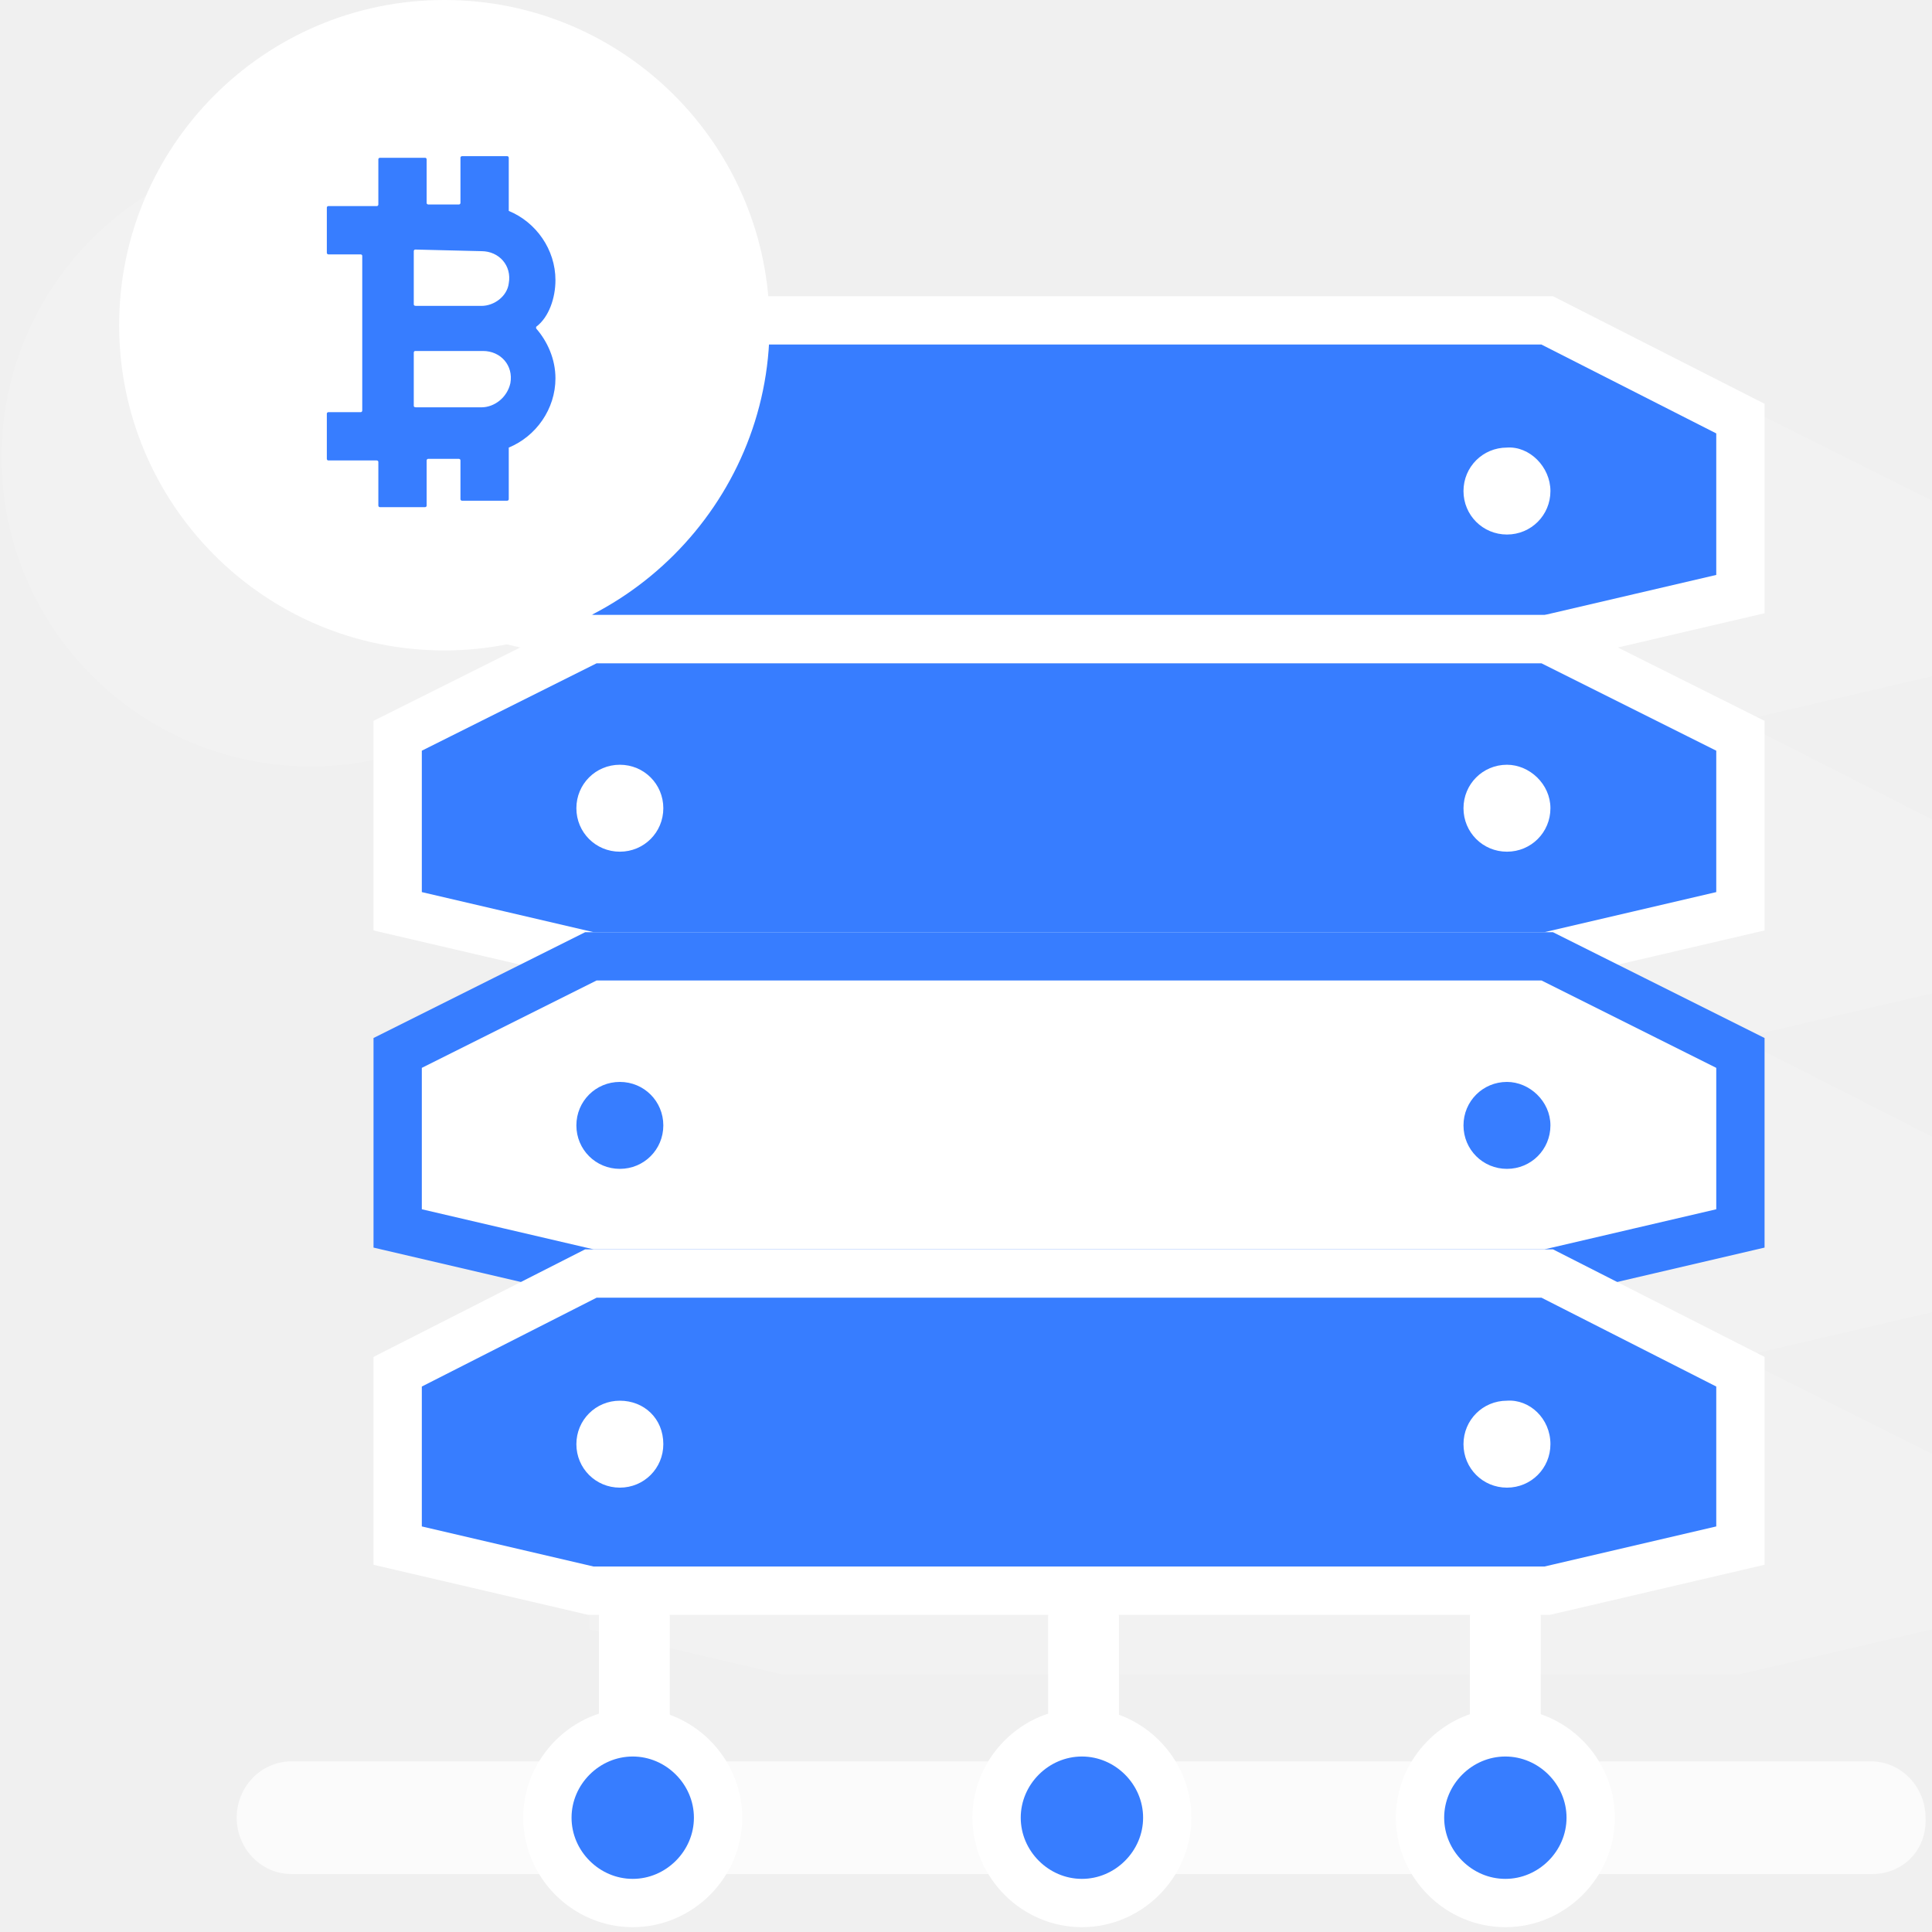
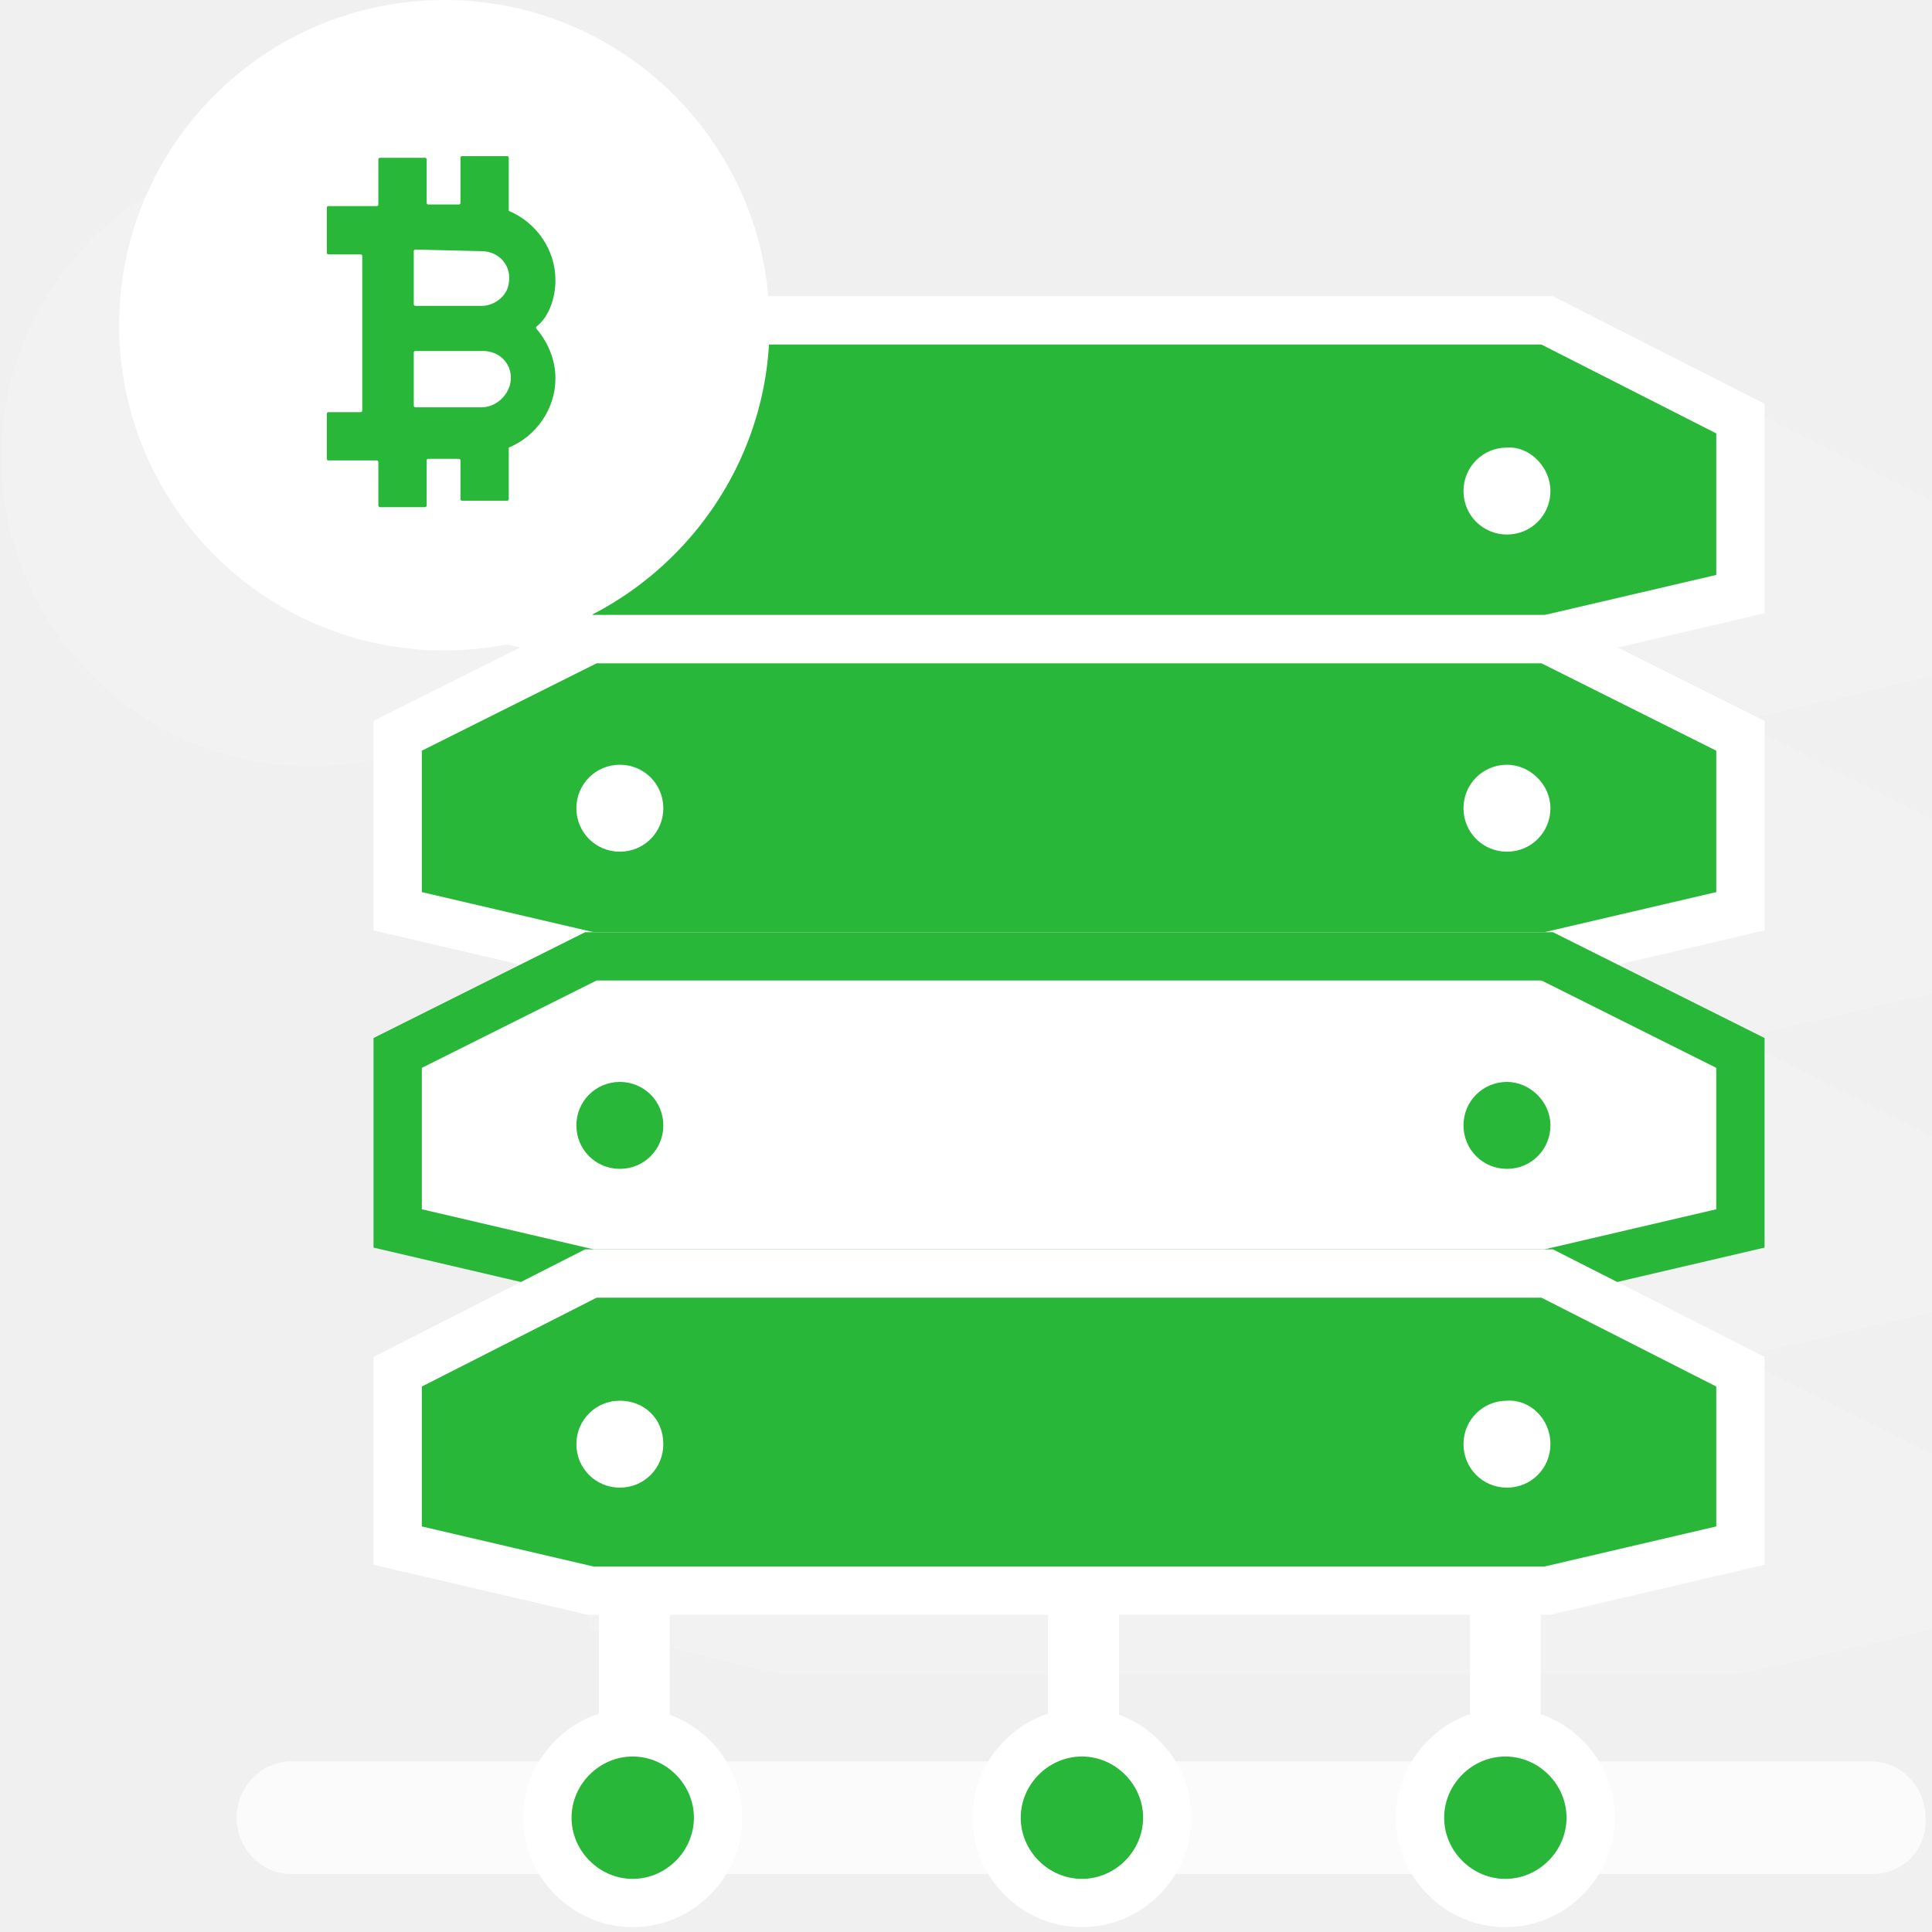
<svg xmlns="http://www.w3.org/2000/svg" version="1.1" id="Layer_1" x="0px" y="0px" viewBox="0 0 120 120" style="enable-background:new 0 0 120 120;" xml:space="preserve">
  <style type="text/css">
	.icon-white-53-0{fill:#FFFFFF;}
- 	.icon-white-53-1{fill:#377DFF;stroke:#FFFFFF;}
- 	.icon-white-53-2{fill:#FFFFFF;stroke:#377DFF;}
- 	.icon-white-53-3{fill:#377DFF;}
+ 	.icon-white-53-1{fill:#28b738;stroke:#FFFFFF;}
+ 	.icon-white-53-2{fill:#FFFFFF;stroke:#28b738;}
+ 	.icon-white-53-3{fill:#28b738;}
</style>
  <polygon class="icon-white-53-0 fill-white" opacity=".15" points="108,25.1 99.4,25.1 57.1,25.1 48.6,25.1 36.6,31.1 36.6,33.5 36.6,36.4 36.6,42 48.6,44.8 36.6,50.9  36.6,53.2 36.6,56.1 36.6,61.7 48.6,64.5 36.6,70.6 36.6,72.9 36.6,75.9 36.6,81.5 48.6,84.3 36.6,90.3 36.6,92.7 36.6,95.6  36.6,101.2 48.6,104 57.1,104 99.4,104 108,104 120,101.2 120,95.6 120,92.7 120,90.3 108,84.3 120,81.5 120,75.9 120,72.9  120,70.6 108,64.5 120,61.7 120,56.1 120,53.2 120,50.9 108,44.8 120,42 120,36.4 120,33.5 120,31.1 " />
  <polygon class="icon-white-53-1 fill-primary stroke-white" stroke-width="3" stroke-miterlimit="10" points="96.1,19.9 87.6,19.9 45.2,19.9 36.7,19.9 24.7,26 24.7,28.3 24.7,31.2 24.7,36.9 36.7,39.7 45.2,39.7  87.6,39.7 96.1,39.7 108.1,36.9 108.1,31.2 108.1,28.3 108.1,26 " />
  <path class="icon-white-53-0 fill-white" d="M39.4,114L39.4,114c-1.2,0-2.2-1.1-2.2-2.5v-11.1c0-1.4,1-2.5,2.2-2.5l0,0c1.2,0,2.2,1.1,2.2,2.5v11.1  C41.6,112.9,40.7,114,39.4,114z" />
  <path class="icon-white-53-0 fill-white" d="M67.3,114L67.3,114c-1.2,0-2.2-1.1-2.2-2.5v-11.1c0-1.4,1-2.5,2.2-2.5l0,0c1.2,0,2.2,1.1,2.2,2.5v11.1  C69.5,112.9,68.5,114,67.3,114z" />
  <path class="icon-white-53-0 fill-white" d="M93.5,114L93.5,114c-1.2,0-2.2-1.1-2.2-2.5v-11.1c0-1.4,1-2.5,2.2-2.5l0,0c1.2,0,2.2,1.1,2.2,2.5v11.1  C95.8,112.9,94.8,114,93.5,114z" />
  <path class="icon-white-53-0 fill-white" d="M41.2,30.5c0,1.5-1.2,2.7-2.7,2.7s-2.7-1.2-2.7-2.7s1.2-2.7,2.7-2.7C39.9,27.7,41.2,29,41.2,30.5z" />
  <path class="icon-white-53-0 fill-white" d="M96.3,30.5c0,1.5-1.2,2.7-2.7,2.7s-2.7-1.2-2.7-2.7s1.2-2.7,2.7-2.7C95,27.7,96.3,29,96.3,30.5z" />
  <polygon class="icon-white-53-1 fill-primary stroke-white" stroke-width="3" stroke-miterlimit="10" points="96.1,39.7 87.6,39.7 45.2,39.7 36.7,39.7 24.7,45.7 24.7,48.1 24.7,51 24.7,56.6 36.7,59.4 45.2,59.4  87.6,59.4 96.1,59.4 108.1,56.6 108.1,51 108.1,48.1 108.1,45.7 " />
  <path class="icon-white-53-0 fill-white" d="M41.2,50.2c0,1.5-1.2,2.7-2.7,2.7s-2.7-1.2-2.7-2.7s1.2-2.7,2.7-2.7S41.2,48.7,41.2,50.2z" />
  <path class="icon-white-53-0 fill-white" d="M96.3,50.2c0,1.5-1.2,2.7-2.7,2.7s-2.7-1.2-2.7-2.7s1.2-2.7,2.7-2.7C95,47.5,96.3,48.7,96.3,50.2z" />
  <polygon class="icon-white-53-2 fill-white stroke-primary" stroke-width="3" stroke-miterlimit="10" points="96.1,59.4 87.6,59.4 45.2,59.4 36.7,59.4 24.7,65.4 24.7,67.8 24.7,70.7 24.7,76.3 36.7,79.1  45.2,79.1 87.6,79.1 96.1,79.1 108.1,76.3 108.1,70.7 108.1,67.8 108.1,65.4 " />
  <path class="icon-white-53-3 fill-primary" d="M41.2,69.9c0,1.5-1.2,2.7-2.7,2.7s-2.7-1.2-2.7-2.7s1.2-2.7,2.7-2.7S41.2,68.4,41.2,69.9z" />
  <path class="icon-white-53-3 fill-primary" d="M96.3,69.9c0,1.5-1.2,2.7-2.7,2.7s-2.7-1.2-2.7-2.7s1.2-2.7,2.7-2.7C95,67.2,96.3,68.4,96.3,69.9z" />
  <polygon class="icon-white-53-1 fill-primary stroke-white" stroke-width="3" stroke-miterlimit="10" points="96.1,79.1 87.6,79.1 45.2,79.1 36.7,79.1 24.7,85.2 24.7,87.5 24.7,90.4 24.7,96 36.7,98.8 45.2,98.8  87.6,98.8 96.1,98.8 108.1,96 108.1,90.4 108.1,87.5 108.1,85.2 " />
  <path class="icon-white-53-0 fill-white" d="M41.2,89.7c0,1.5-1.2,2.7-2.7,2.7s-2.7-1.2-2.7-2.7S37,87,38.5,87S41.2,88.1,41.2,89.7z" />
  <path class="icon-white-53-0 fill-white" d="M96.3,89.7c0,1.5-1.2,2.7-2.7,2.7s-2.7-1.2-2.7-2.7s1.2-2.7,2.7-2.7C95,86.9,96.3,88.1,96.3,89.7z" />
  <path class="icon-white-53-0 fill-white" opacity=".7" d="M116.3,116.4H18.1c-1.9,0-3.4-1.6-3.4-3.5l0,0c0-1.9,1.5-3.5,3.4-3.5h98.1c1.9,0,3.4,1.6,3.4,3.5l0,0  C119.7,114.9,118.2,116.4,116.3,116.4z" />
  <path class="icon-white-53-1 fill-primary stroke-white" stroke-width="3" stroke-miterlimit="10" d="M44.6,112.9c0,2.9-2.4,5.3-5.3,5.3s-5.3-2.4-5.3-5.3s2.4-5.3,5.3-5.3S44.6,110,44.6,112.9z" />
  <path class="icon-white-53-1 fill-primary stroke-white" stroke-width="3" stroke-miterlimit="10" d="M72.5,112.9c0,2.9-2.4,5.3-5.3,5.3s-5.3-2.4-5.3-5.3s2.4-5.3,5.3-5.3S72.5,110,72.5,112.9z" />
  <path class="icon-white-53-1 fill-primary stroke-white" stroke-width="3" stroke-miterlimit="10" d="M98.8,112.9c0,2.9-2.4,5.3-5.3,5.3s-5.3-2.4-5.3-5.3s2.4-5.3,5.3-5.3S98.8,110,98.8,112.9z" />
  <path class="icon-white-53-0 fill-white" opacity=".15" d="M19.3,9.2c10.6,0,19.2,8.6,19.2,19.2s-8.6,19.2-19.2,19.2S0.1,39,0.1,28.4S8.7,9.2,19.3,9.2z" />
  <path class="icon-white-53-0 fill-white" d="M27.6,0c11.2,0,20.2,9.1,20.2,20.2s-9.1,20.2-20.2,20.2c-11.2,0-20.2-9.1-20.2-20.2S16.4,0,27.6,0z" />
  <path class="icon-white-53-3 fill-primary" d="M34.5,17.4c0-1.9-1.2-3.6-2.9-4.3c0,0,0,0,0-0.1c0-0.2,0-2.8,0-3.2c0,0,0-0.1-0.1-0.1h-2.8c0,0-0.1,0-0.1,0.1  v2.8c0,0,0,0.1-0.1,0.1h-1.9c0,0-0.1,0-0.1-0.1V9.9c0,0,0-0.1-0.1-0.1h-2.8c0,0-0.1,0-0.1,0.1v2.8c0,0,0,0.1-0.1,0.1h-3  c0,0-0.1,0-0.1,0.1v2.8c0,0,0,0.1,0.1,0.1h2c0,0,0.1,0,0.1,0.1v9.6c0,0,0,0.1-0.1,0.1h-2c0,0-0.1,0-0.1,0.1v2.8c0,0,0,0.1,0.1,0.1h3  c0,0,0.1,0,0.1,0.1v2.7c0,0,0,0.1,0.1,0.1h2.8c0,0,0.1,0,0.1-0.1v-2.8c0,0,0-0.1,0.1-0.1h1.9c0,0,0.1,0,0.1,0.1V31  c0,0,0,0.1,0.1,0.1h2.8c0,0,0.1,0,0.1-0.1v-3.1v-0.1c1.7-0.7,2.9-2.4,2.9-4.3c0-1.2-0.5-2.3-1.2-3.1v-0.1  C34.1,19.7,34.5,18.5,34.5,17.4z M29.9,15.6c1.1,0,1.9,0.9,1.7,2c-0.1,0.8-0.9,1.4-1.7,1.4h-4c-0.1,0-0.2,0-0.2-0.1v-3.3  c0,0,0-0.1,0.1-0.1L29.9,15.6z M29.9,25.3h-4c-0.1,0-0.2,0-0.2-0.1v-3.3c0,0,0-0.1,0.1-0.1H30c1.1,0,1.9,0.9,1.7,2  C31.5,24.7,30.7,25.3,29.9,25.3z" />
</svg>
